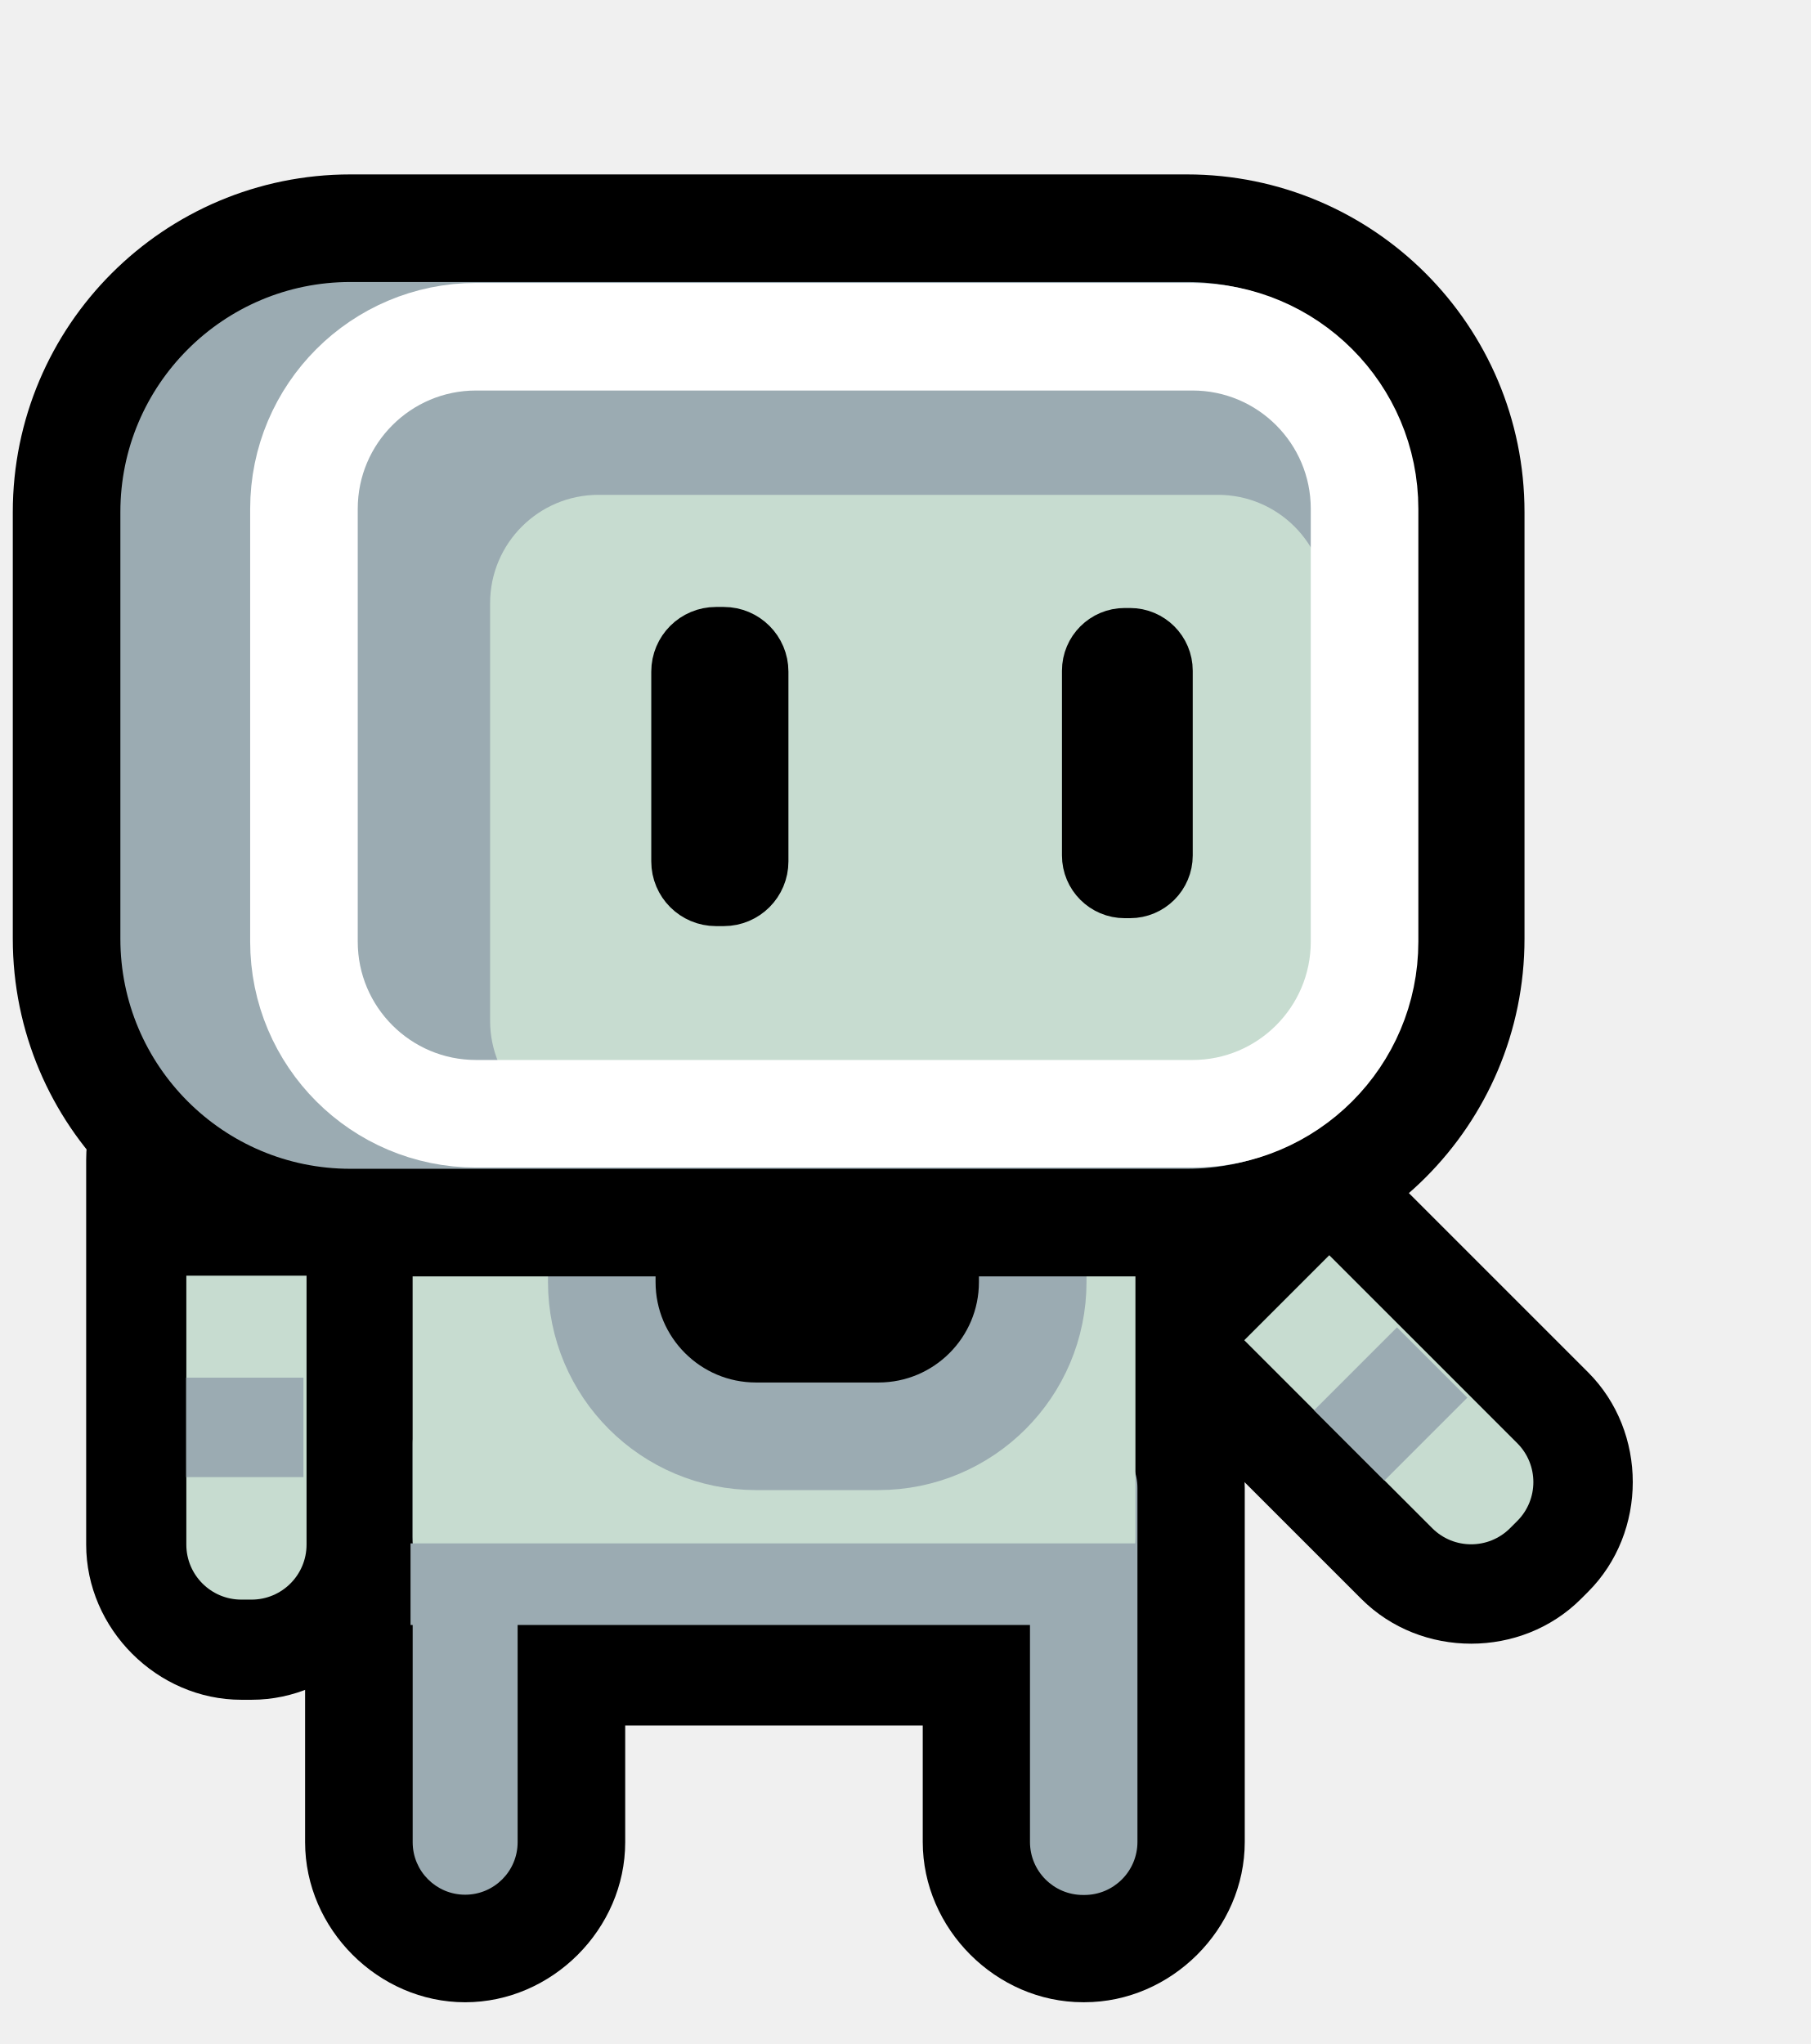
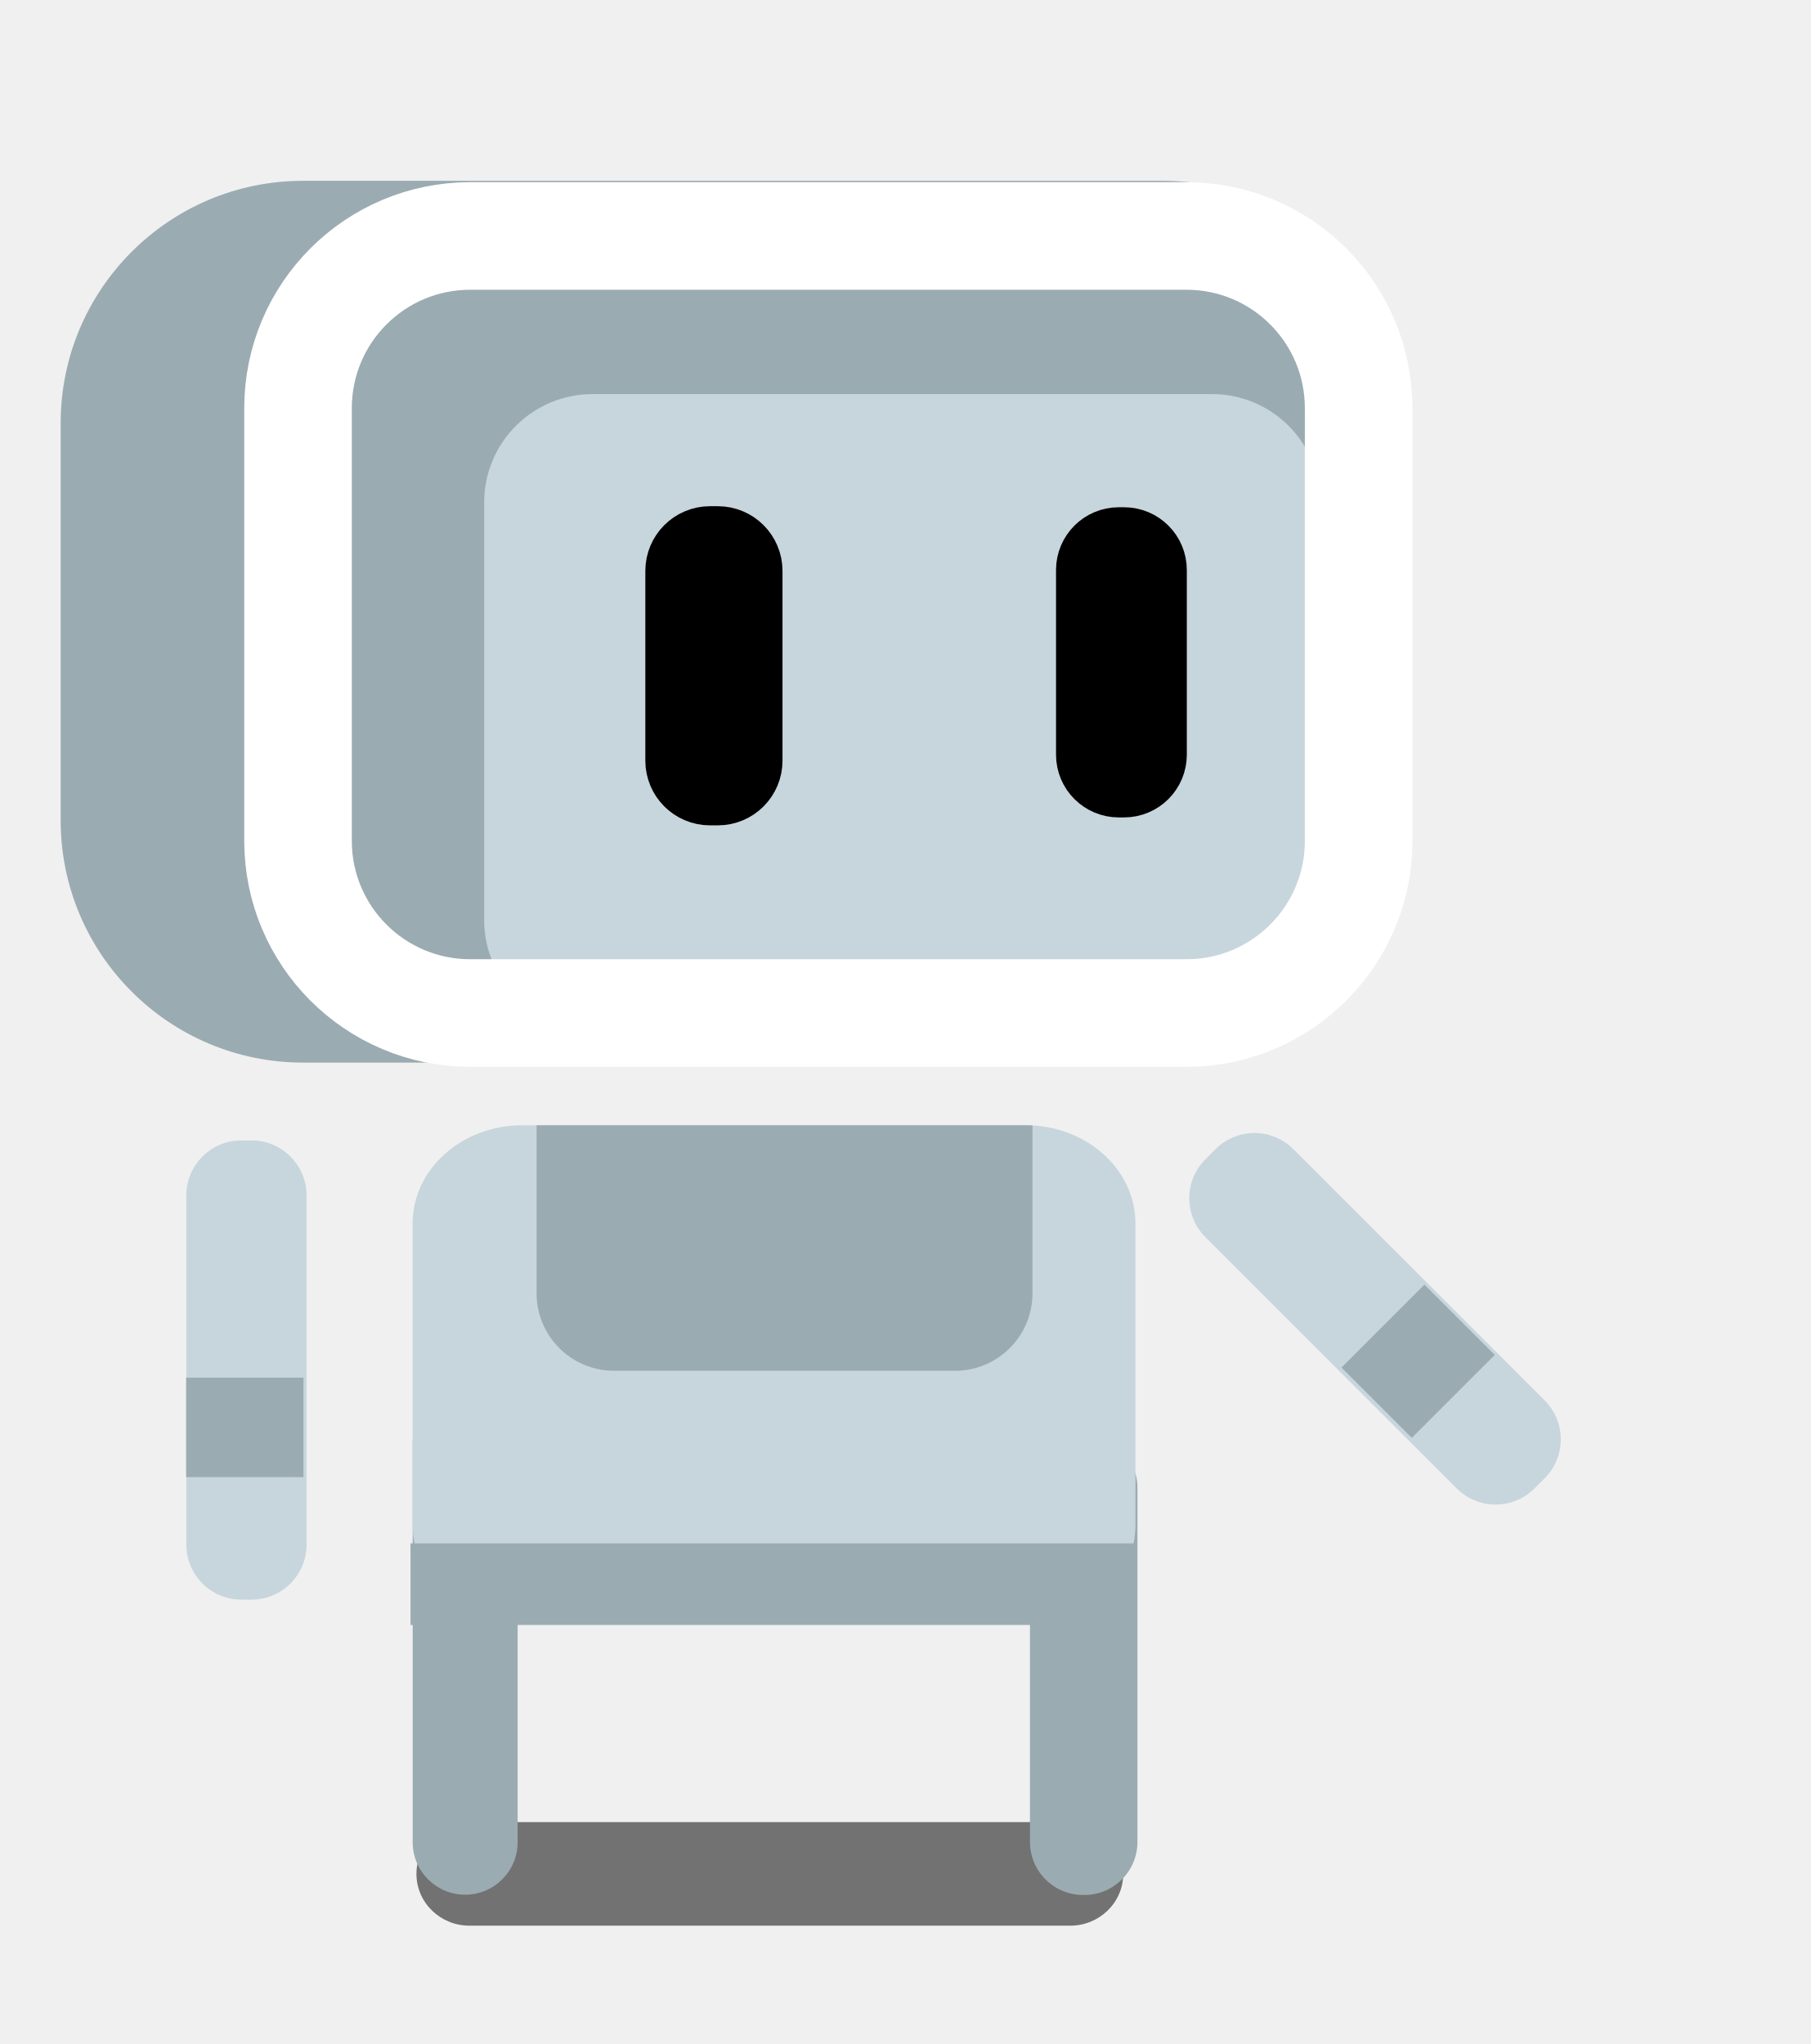
<svg xmlns="http://www.w3.org/2000/svg" xmlns:xlink="http://www.w3.org/1999/xlink" width="62" height="70" viewBox="0 -6 67.314 76" version="1.1" id="svg1" xml:space="preserve">
  <defs id="defs1">
    <clipPath clipPathUnits="userSpaceOnUse" id="clipPath3">
      <g id="use3" />
    </clipPath>
    <clipPath clipPathUnits="userSpaceOnUse" id="clipPath15">
      <g id="use15">
        <rect style="display:inline;fill:#f1b2cb;fill-opacity:1;stroke:#a49d6b;stroke-width:4;stroke-dasharray:none;stroke-opacity:1" id="rect16" width="29.669" height="21.213" x="12.704" y="6.402" ry="3.65" />
      </g>
    </clipPath>
+     <clipPath clipPathUnits="userSpaceOnUse" id="clipPath2">
+       <g id="use2" style="display:inline" />
+     </clipPath>
+     <clipPath clipPathUnits="userSpaceOnUse" id="clipPath6">
+       <rect style="display:inline;fill:#15e4e4;fill-opacity:1;stroke:none;stroke-width:4.343" id="rect6" width="14.413" height="17.762" x="58.817" y="20.497" rx="1.322" ry="1.893" />
+     </clipPath>
+     <clipPath clipPathUnits="userSpaceOnUse" id="clipPath7">
+       <rect style="display:inline;fill:#9babb2;fill-opacity:1;stroke:none;stroke-width:4;stroke-dasharray:none;stroke-opacity:1" id="rect8" width="18.439" height="12.821" x="19.951" y="32.148" ry="2.883" />
+     </clipPath>
  </defs>
  <g id="buddy" style="display:inline">
-     <g id="arm-left-group" style="display:inline" transform="rotate(-45,29.35439,-4.793024)">
-       <path style="display:inline;fill:#000000;fill-opacity:1;stroke:none;stroke-width:2.667;stroke-dasharray:none;stroke-opacity:1" xlink:href="#rect3" id="path25" d="m 8.975,31.355 c -3.135,0 -5.771,2.636 -5.771,5.771 v 14.305 c 0,3.135 2.64,5.77 5.771,5.77 h 0.379 c 3.131,0 5.77,-2.638 5.77,-5.77 V 37.127 c 0,-3.131 -2.634,-5.771 -5.77,-5.771 z" />
-       <rect style="display:inline;fill:#c7dcd0;fill-opacity:1;stroke:none;stroke-width:2.667;stroke-dasharray:none;stroke-opacity:1" id="rect26" width="4.47" height="18.397" x="6.928" y="35.08" ry="2.046" />
+     <rect style="display:inline;fill:#000000;fill-opacity:0.524;stroke:none;stroke-width:2.667;stroke-dasharray:none;stroke-opacity:1" id="rect5-7-9" width="3.851" height="26.279" x="61.75" y="-41.763" ry="1.973" transform="rotate(90)" />
+     <g id="arm-left-group" style="display:inline" transform="rotate(-45,27.94576,-6.817731)">
+       <rect style="display:inline;fill:#c7d6dc;fill-opacity:1;stroke:none;stroke-width:2.667;stroke-dasharray:none;stroke-opacity:1" id="rect26" width="4.626" height="17.306" x="6.772" y="36.171" ry="2.046" />
      <rect style="display:inline;fill:#9babb2;fill-opacity:1;stroke:none;stroke-width:2.667;stroke-dasharray:none;stroke-opacity:1" id="rect27" width="4.361" height="3.698" x="6.921" y="45.224" rx="0" ry="0" />
-       <rect style="display:inline;fill:#000000;fill-opacity:1;stroke:none;stroke-width:2.667;stroke-dasharray:none;stroke-opacity:1" id="rect28" width="5.166" height="3.966" x="6.653" y="37.581" rx="0" ry="0" />
    </g>
-     <path style="display:inline;fill:#000000;fill-opacity:1;stroke:none;stroke-width:2.667;stroke-dasharray:none;stroke-opacity:1" xlink:href="#rect5" id="path22" d="m 17.295,41.73 c -3.228,0 -5.951,2.723 -5.951,5.951 v 14.816 c 0,3.228 2.723,5.951 5.951,5.951 3.228,0 5.951,-2.723 5.951,-5.951 V 47.682 c 0,-3.228 -2.723,-5.951 -5.951,-5.951 z" />
-     <path style="display:inline;fill:#000000;fill-opacity:1;stroke:none;stroke-width:2.667;stroke-dasharray:none;stroke-opacity:1" xlink:href="#path18" id="path19" d="m 20.076,32.047 c -4.659,0 -8.527,3.869 -8.527,8.527 v 9.059 c 0,4.659 3.871,8.525 8.527,8.525 h 17.408 c 4.657,0 8.525,-3.869 8.525,-8.525 v -9.059 c 0,-4.657 -3.867,-8.527 -8.525,-8.527 z" />
-     <path style="display:inline;fill:#000000;fill-opacity:1;stroke:none;stroke-width:2.667;stroke-dasharray:none;stroke-opacity:1" xlink:href="#rect5-7" id="path21" d="m 40.27,43.363 c -3.237,3e-6 -5.961,2.73 -5.961,5.963 v 13.16 c 0,3.232 2.729,5.961 5.961,5.961 h 0.049 c 3.232,0 5.963,-2.724 5.963,-5.961 V 49.326 c 0,-3.237 -2.726,-5.963 -5.963,-5.963 z" />
    <rect style="display:inline;fill:#9babb2;fill-opacity:1;stroke:none;stroke-width:2.667;stroke-dasharray:none;stroke-opacity:1" id="rect5" width="3.902" height="18.719" x="15.344" y="45.73" ry="1.951" />
    <rect style="display:inline;fill:#9babb2;fill-opacity:1;stroke:none;stroke-width:2.667;stroke-dasharray:none;stroke-opacity:1" id="rect5-7" width="3.996" height="17.107" x="38.296" y="47.352" ry="1.973" />
-     <rect style="display:inline;fill:#c7dcd0;fill-opacity:1;stroke:none;stroke-width:2.667;stroke-dasharray:none;stroke-opacity:1" id="body" width="26.875" height="18.526" x="15.342" y="35.84" ry="3.216" />
+     <rect style="display:inline;fill:#c7d6dc;fill-opacity:1;stroke:none;stroke-width:2.667;stroke-dasharray:none;stroke-opacity:1" id="rect1" width="26.875" height="18.526" x="15.342" y="35.84" ry="3.653" rx="4.076" />
+     <path style="display:inline;fill:#9babb2;fill-opacity:1;stroke:none;stroke-width:2.667;stroke-dasharray:none;stroke-opacity:1" xlink:href="#rect1" id="path7" d="m 19.418,35.84 c -2.258,0 -4.076,1.631 -4.076,3.654 v 11.219 c 0,2.024 1.818,3.652 4.076,3.652 h 18.723 c 2.258,0 4.076,-1.629 4.076,-3.652 v -11.219 c 0,-2.024 -1.818,-3.654 -4.076,-3.654 z" clip-path="url(#clipPath7)" />
    <rect style="display:inline;fill:#9babb2;fill-opacity:1;stroke:none;stroke-width:4;stroke-dasharray:none;stroke-opacity:1" id="rect30" width="27.021" height="3.034" x="15.264" y="51.386" ry="0" />
-     <rect style="display:inline;fill:#000000;fill-opacity:1;stroke:#9babb2;stroke-width:4;stroke-dasharray:none;stroke-opacity:1" id="rect23" width="16.023" height="13.273" x="22.375" y="34.131" ry="5.736" />
    <g id="arm-right-group" style="display:inline">
-       <path style="display:inline;fill:#000000;fill-opacity:1;stroke:none;stroke-width:2.667;stroke-dasharray:none;stroke-opacity:1" xlink:href="#rect3" id="path20" d="m 8.975,31.355 c -3.135,0 -5.771,2.636 -5.771,5.771 v 14.305 c 0,3.135 2.64,5.77 5.771,5.77 h 0.379 c 3.131,0 5.77,-2.638 5.77,-5.77 V 37.127 c 0,-3.131 -2.634,-5.771 -5.77,-5.771 z" />
-       <rect style="display:inline;fill:#c7dcd0;fill-opacity:1;stroke:none;stroke-width:2.667;stroke-dasharray:none;stroke-opacity:1" id="rect3" width="4.47" height="18.397" x="6.928" y="35.08" ry="2.046" />
+       <rect style="display:inline;fill:#c7d6dc;fill-opacity:1;stroke:none;stroke-width:2.667;stroke-dasharray:none;stroke-opacity:1" id="rect3" width="4.47" height="17.075" x="6.928" y="36.403" ry="2.046" />
      <rect style="display:inline;fill:#9babb2;fill-opacity:1;stroke:none;stroke-width:2.667;stroke-dasharray:none;stroke-opacity:1" id="rect22" width="4.361" height="3.698" x="6.921" y="45.224" rx="0" ry="0" />
-       <rect style="display:inline;fill:#000000;fill-opacity:1;stroke:none;stroke-width:2.667;stroke-dasharray:none;stroke-opacity:1" id="rect29" width="5.309" height="6.637" x="6.447" y="34.795" rx="0" ry="0" />
    </g>
-     <g id="head-group" transform="translate(5.044471,7.039148)" style="display:inline;stroke-width:2.667;stroke-dasharray:none">
-       <rect style="display:inline;fill:#9babb2;fill-opacity:1;stroke:#000000;stroke-width:4;stroke-dasharray:none;stroke-opacity:1" id="head" width="52.208" height="36.973" x="-2.569" y="-4.554" ry="10.555" />
+     <g id="head-group" transform="translate(4.824117,3.293126)" style="display:inline;stroke-width:2.667;stroke-dasharray:none">
+       <rect style="display:inline;fill:#9babb2;fill-opacity:1;stroke:none;stroke-width:4;stroke-dasharray:none;stroke-opacity:1" id="head" width="50.005" height="32.786" x="-2.569" y="-2.57" ry="9.012" />
      <g id="face-group" style="display:inline;stroke-width:2.667;stroke-dasharray:none">
-         <rect style="display:inline;fill:#c7dcd0;fill-opacity:1;stroke:none;stroke-width:4;stroke-dasharray:none;stroke-opacity:1" id="rect17" width="31.091" height="23.583" x="13.178" y="5.36" ry="4.03" />
+         <rect style="display:inline;fill:#c7d6dc;fill-opacity:1;stroke:none;stroke-width:4;stroke-dasharray:none;stroke-opacity:1" id="rect17" width="31.091" height="23.583" x="13.178" y="5.36" ry="4.03" />
        <rect style="display:inline;fill:none;fill-opacity:1;stroke:#ffffff;stroke-width:4;stroke-dasharray:none;stroke-opacity:1" id="face" width="39.435" height="28.892" x="6.257" y="-0.519" ry="6.4" />
        <rect style="display:inline;fill:#000000;fill-opacity:1;stroke:#000000;stroke-width:2.667;stroke-dasharray:none;stroke-opacity:1" id="eye-right" width="2.433" height="9.2" x="20.504" y="10.862" ry="1.072" />
        <rect style="display:inline;fill:#000000;fill-opacity:1;stroke:#000000;stroke-width:2.667;stroke-dasharray:none;stroke-opacity:1" id="eye-left" width="2.196" height="8.866" x="35.774" y="10.901" ry="1" />
      </g>
    </g>
  </g>
</svg>
